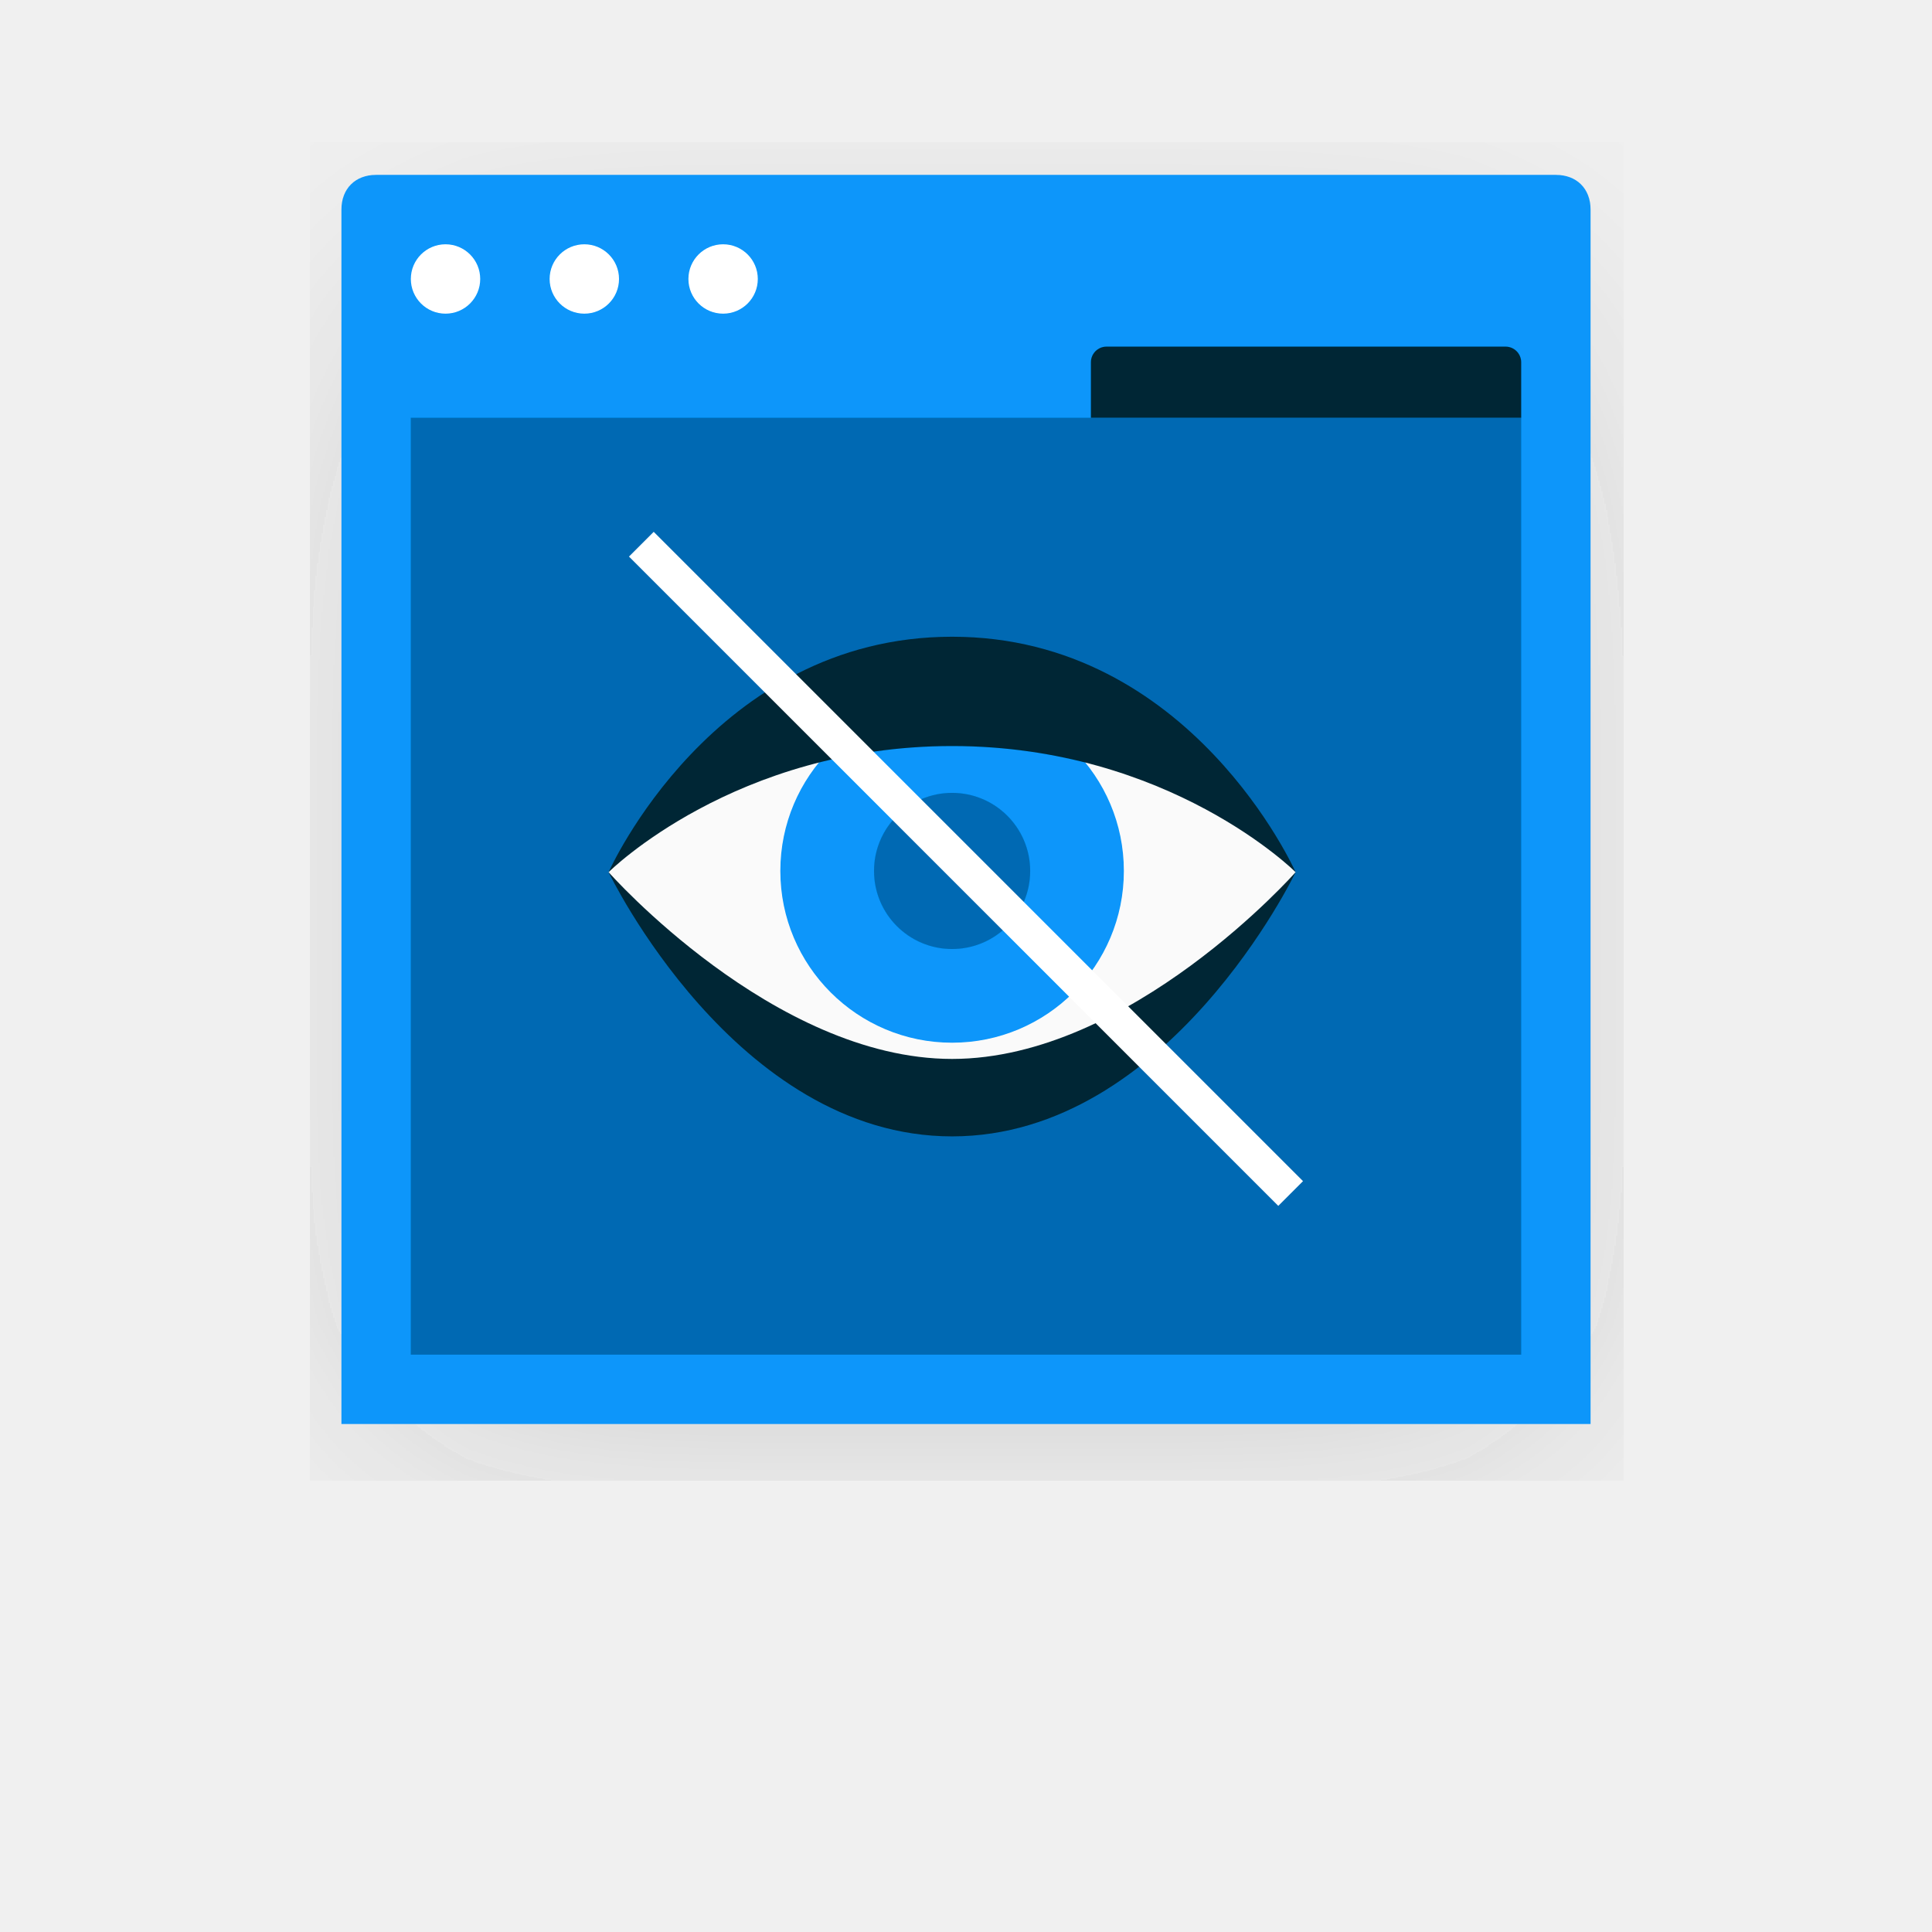
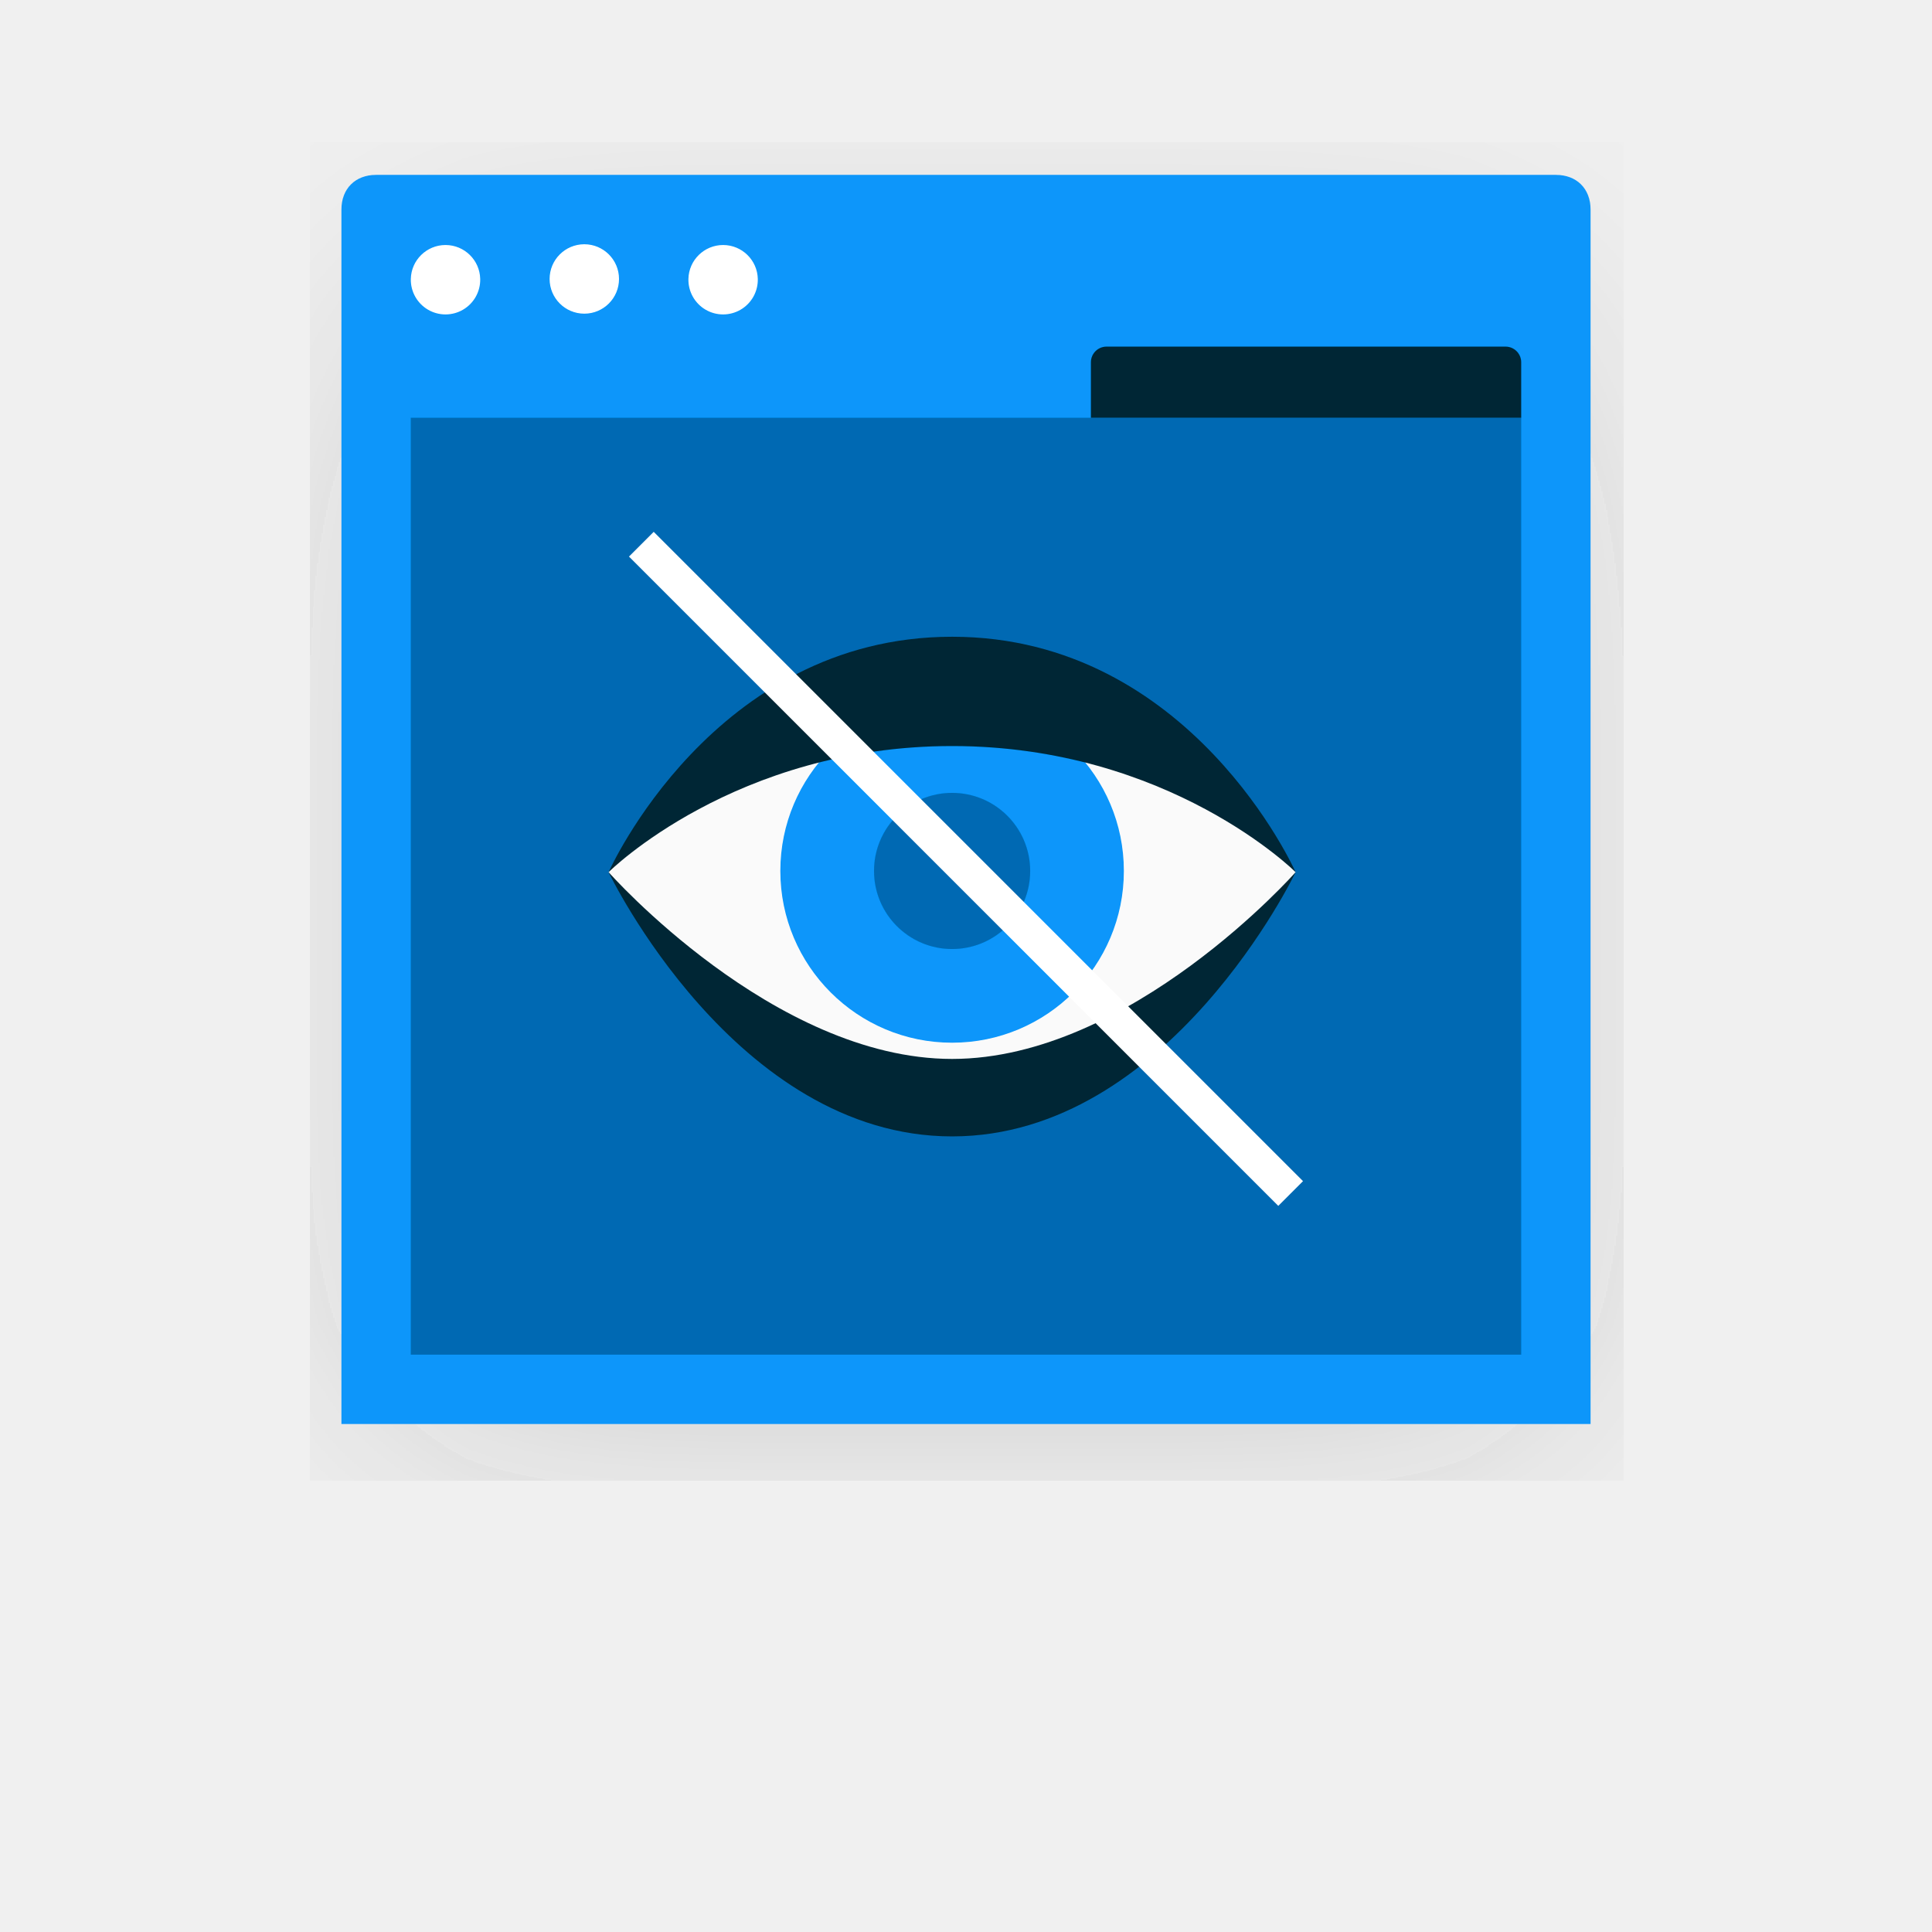
- <svg xmlns="http://www.w3.org/2000/svg" width="116px" height="116px" viewBox="0 0 116 116" version="1.1">
+ <svg xmlns="http://www.w3.org/2000/svg" width="116" height="116">
  <defs>
-     <filter x="-2.5%" y="-2.6%" width="105.1%" height="107.1%" filterUnits="objectBoundingBox" id="filter-1">
-       <feOffset dx="0" dy="10" in="SourceAlpha" result="shadowOffsetOuter1" />
+     <filter x="-2.5%" y="-2.6%" width="105.1%" height="107.1%" filterUnits="objectBoundingBox" id="a">
+       <feOffset dy="10" in="SourceAlpha" result="shadowOffsetOuter1" />
      <feGaussianBlur stdDeviation="10" in="shadowOffsetOuter1" result="shadowBlurOuter1" />
-       <feColorMatrix values="0 0 0 0 0.035   0 0 0 0 0.035   0 0 0 0 0.035  0 0 0 0.2 0" type="matrix" in="shadowBlurOuter1" result="shadowMatrixOuter1" />
+       <feColorMatrix values="0 0 0 0 0.035 0 0 0 0 0.035 0 0 0 0 0.035 0 0 0 0.2 0" in="shadowBlurOuter1" result="shadowMatrixOuter1" />
      <feMerge>
        <feMergeNode in="shadowMatrixOuter1" />
        <feMergeNode in="SourceGraphic" />
      </feMerge>
    </filter>
  </defs>
-   <g id="private_tab_2" stroke="none" stroke-width="1" fill="none" fill-rule="evenodd">
-     <g id="Private-Tab-#1" transform="translate(-347, -734)">
-       <g id="browser" filter="url(#filter-1)" transform="translate(31, 48)">
-         <g id="viewport" transform="translate(0, 74)">
-           <g id="info" transform="translate(324, 250)">
-             <g id="Group-7-Copy" transform="translate(0, 320)">
-               <g id="Stacked-Group">
-                 <g id="icn/logos/vpn-copy" transform="translate(0, 40)">
-                   <g id="Group" transform="translate(12.5, 12.5)">
-                     <path d="M75,75 L0,75 L0,2.083 C0,0.83 0.83,0 2.083,0 L72.916,0 C74.169,0 75,0.83 75,2.083 L75,75 Z" id="Fill-1" fill="#0796FA" />
-                     <polygon id="Fill-3" fill="#0069B3" points="4.166 70.834 70.833 70.834 70.833 14.584 4.166 14.584" />
-                     <path d="M45,14.583 L70.834,14.583 L70.834,11.25 C70.834,10.732 70.413,10.312 69.896,10.312 L45.938,10.312 C45.419,10.312 45,10.732 45,11.25 L45,14.583 Z" id="Fill-5" fill="#002735" />
-                     <path d="M8.333,6.25 C8.333,7.4 7.4,8.333 6.25,8.333 C5.1,8.333 4.167,7.4 4.167,6.25 C4.167,5.1 5.1,4.167 6.25,4.167 C7.4,4.167 8.333,5.1 8.333,6.25" id="Fill-8" fill="#FFFFFF" />
-                     <path d="M16.667,6.25 C16.667,7.4 15.734,8.333 14.584,8.333 C13.433,8.333 12.5,7.4 12.5,6.25 C12.5,5.1 13.433,4.167 14.584,4.167 C15.734,4.167 16.667,5.1 16.667,6.25" id="Fill-8-Copy" fill="#FFFFFF" />
-                     <path d="M25,6.25 C25,7.4 24.067,8.333 22.917,8.333 C21.766,8.333 20.833,7.4 20.833,6.25 C20.833,5.1 21.766,4.167 22.917,4.167 C24.067,4.167 25,5.1 25,6.25" id="Fill-8-Copy-2" fill="#FFFFFF" />
-                     <path d="M16.041,41.866 C16.041,41.866 23.632,32.418 36.666,32.418 C49.699,32.418 57.291,41.866 57.291,41.866 C57.291,41.866 47.391,54.918 36.666,54.918 C25.94,54.918 16.041,41.866 16.041,41.866" id="Fill-9" fill="#FAFAFA" />
-                     <path d="M46.978,41.793 C46.978,47.487 42.359,52.105 36.665,52.105 C30.971,52.105 26.353,47.487 26.353,41.793 C26.353,36.099 30.971,31.48 36.665,31.48 C42.359,31.48 46.978,36.099 46.978,41.793" id="Fill-10" fill="#0796FA" />
-                     <path d="M16.041,41.866 C16.041,41.866 23.632,57.73 36.666,57.73 C49.699,57.73 57.291,41.866 57.291,41.866 C57.291,41.866 47.391,53.08 36.666,53.08 C25.94,53.08 16.041,41.866 16.041,41.866" id="Fill-11" fill="#002735" />
-                     <path d="M16.041,41.866 C16.041,41.866 23.632,34.293 36.666,34.293 C49.699,34.293 57.291,41.866 57.291,41.866 C57.291,41.866 51.021,27.73 36.666,27.73 C22.31,27.73 16.041,41.866 16.041,41.866" id="Fill-12" fill="#002735" />
-                     <path d="M41.353,41.793 C41.353,44.382 39.254,46.48 36.665,46.48 C34.077,46.48 31.978,44.382 31.978,41.793 C31.978,39.204 34.077,37.105 36.665,37.105 C39.254,37.105 41.353,39.204 41.353,41.793" id="Fill-13" fill="#0069B3" />
-                     <path d="M18.75,22.917 L56.25,60.417" id="Line" stroke="#FFFFFF" stroke-width="2.1" stroke-linecap="square" />
-                   </g>
-                 </g>
-               </g>
-             </g>
-           </g>
-         </g>
-       </g>
-     </g>
+   <g filter="url(#a)" transform="translate(-316 -621)" fill="none" fill-rule="evenodd">
+     <path d="M411.5 706.5h-75v-72.917c0-1.253.83-2.083 2.083-2.083h70.833c1.253 0 2.084.83 2.084 2.083V706.5z" fill="#0796FA" />
+     <path fill="#0069B3" d="M340.666 702.334h66.667v-56.25h-66.667z" />
+     <path d="M381.5 646.083h25.834v-3.333a.938.938 0 0 0-.938-.938h-23.959a.937.937 0 0 0-.937.938v3.333z" fill="#002735" />
+     <path d="M344.833 637.75a2.084 2.084 0 1 1-4.167-.001 2.084 2.084 0 0 1 4.167 0M353.167 637.75a2.084 2.084 0 1 1-4.168-.001 2.084 2.084 0 0 1 4.168 0M361.5 637.75a2.084 2.084 0 1 1-4.167-.001 2.084 2.084 0 0 1 4.167 0" fill="#FFF" />
+     <path d="M352.54 673.366s7.592-9.448 20.626-9.448c13.033 0 20.625 9.448 20.625 9.448s-9.9 13.052-20.625 13.052c-10.726 0-20.625-13.052-20.625-13.052" fill="#FAFAFA" />
+     <path d="M383.478 673.293c0 5.694-4.619 10.312-10.313 10.312-5.694 0-10.312-4.618-10.312-10.312 0-5.694 4.618-10.313 10.312-10.313 5.694 0 10.313 4.619 10.313 10.313" fill="#0796FA" />
+     <path d="M352.54 673.366s7.592 15.865 20.626 15.865c13.033 0 20.625-15.865 20.625-15.865s-9.9 11.214-20.625 11.214c-10.726 0-20.625-11.214-20.625-11.214M352.54 673.366s7.592-7.573 20.626-7.573c13.033 0 20.625 7.573 20.625 7.573s-6.27-14.135-20.625-14.135c-14.356 0-20.625 14.135-20.625 14.135" fill="#002735" />
+     <path d="M377.853 673.293a4.687 4.687 0 1 1-9.375 0 4.687 4.687 0 1 1 9.375 0" fill="#0069B3" />
+     <path d="M355.25 654.417l37.5 37.5" stroke="#FFF" stroke-width="2.1" stroke-linecap="square" />
  </g>
</svg>
